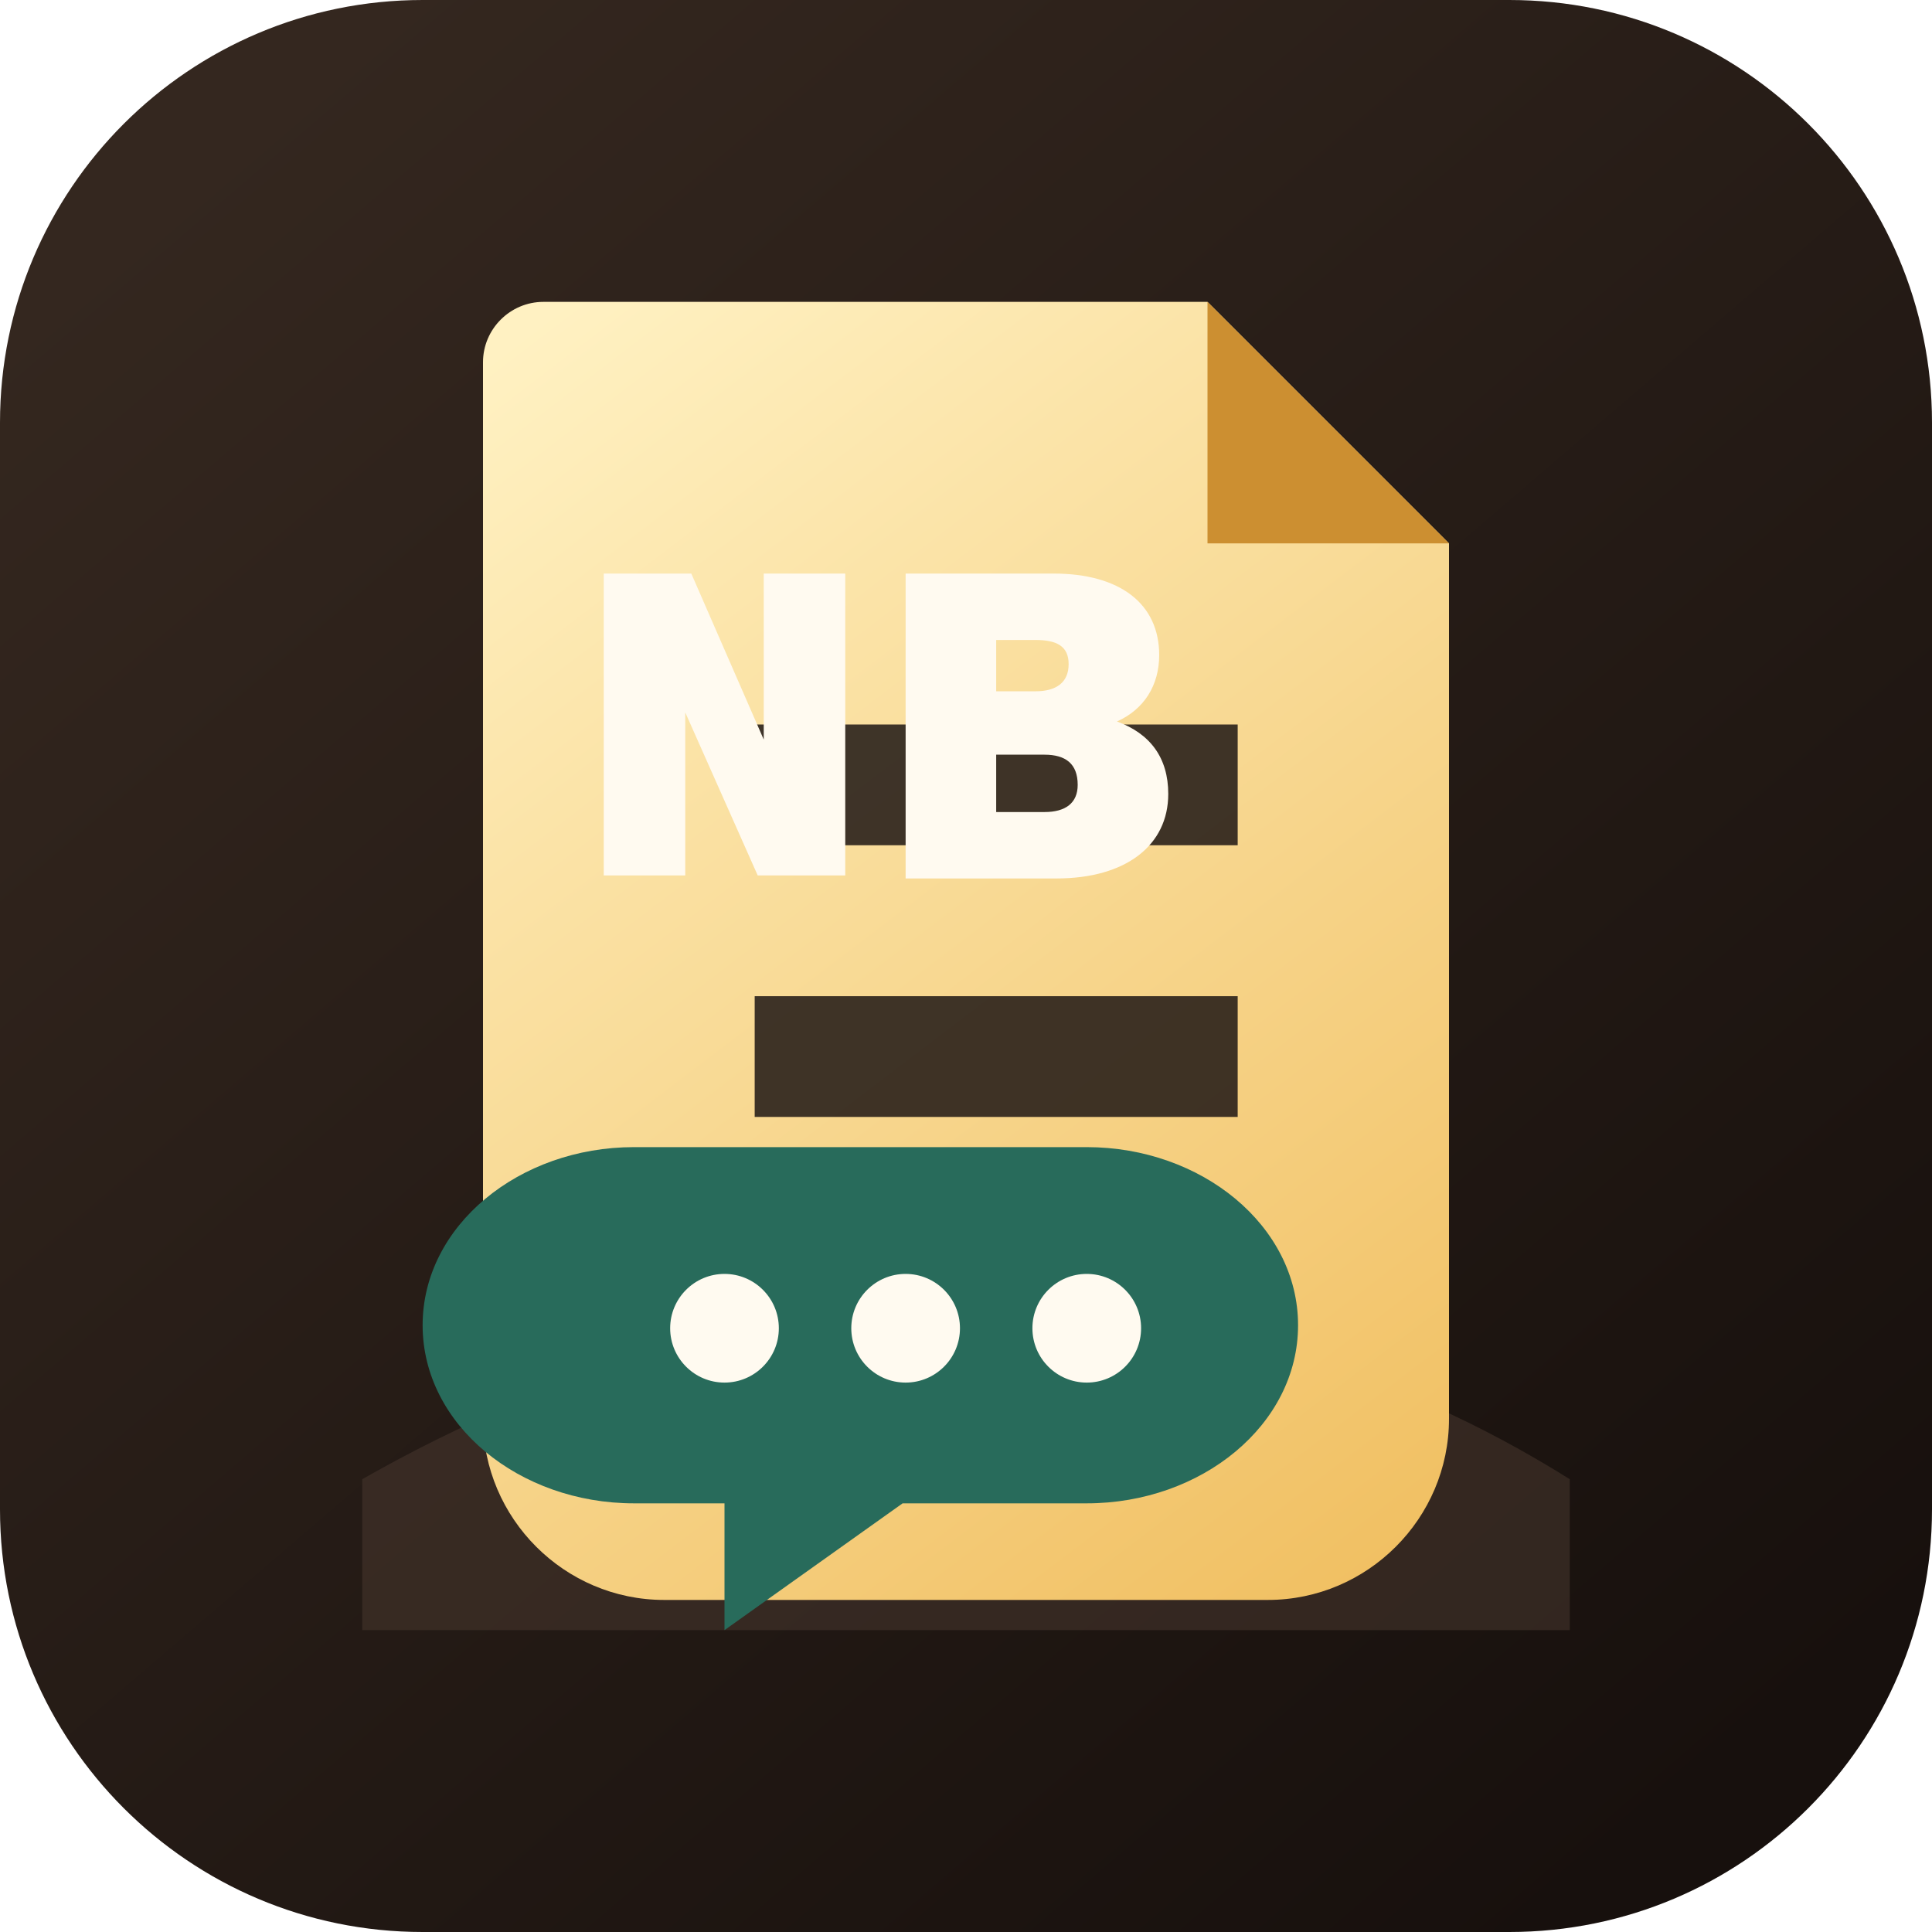
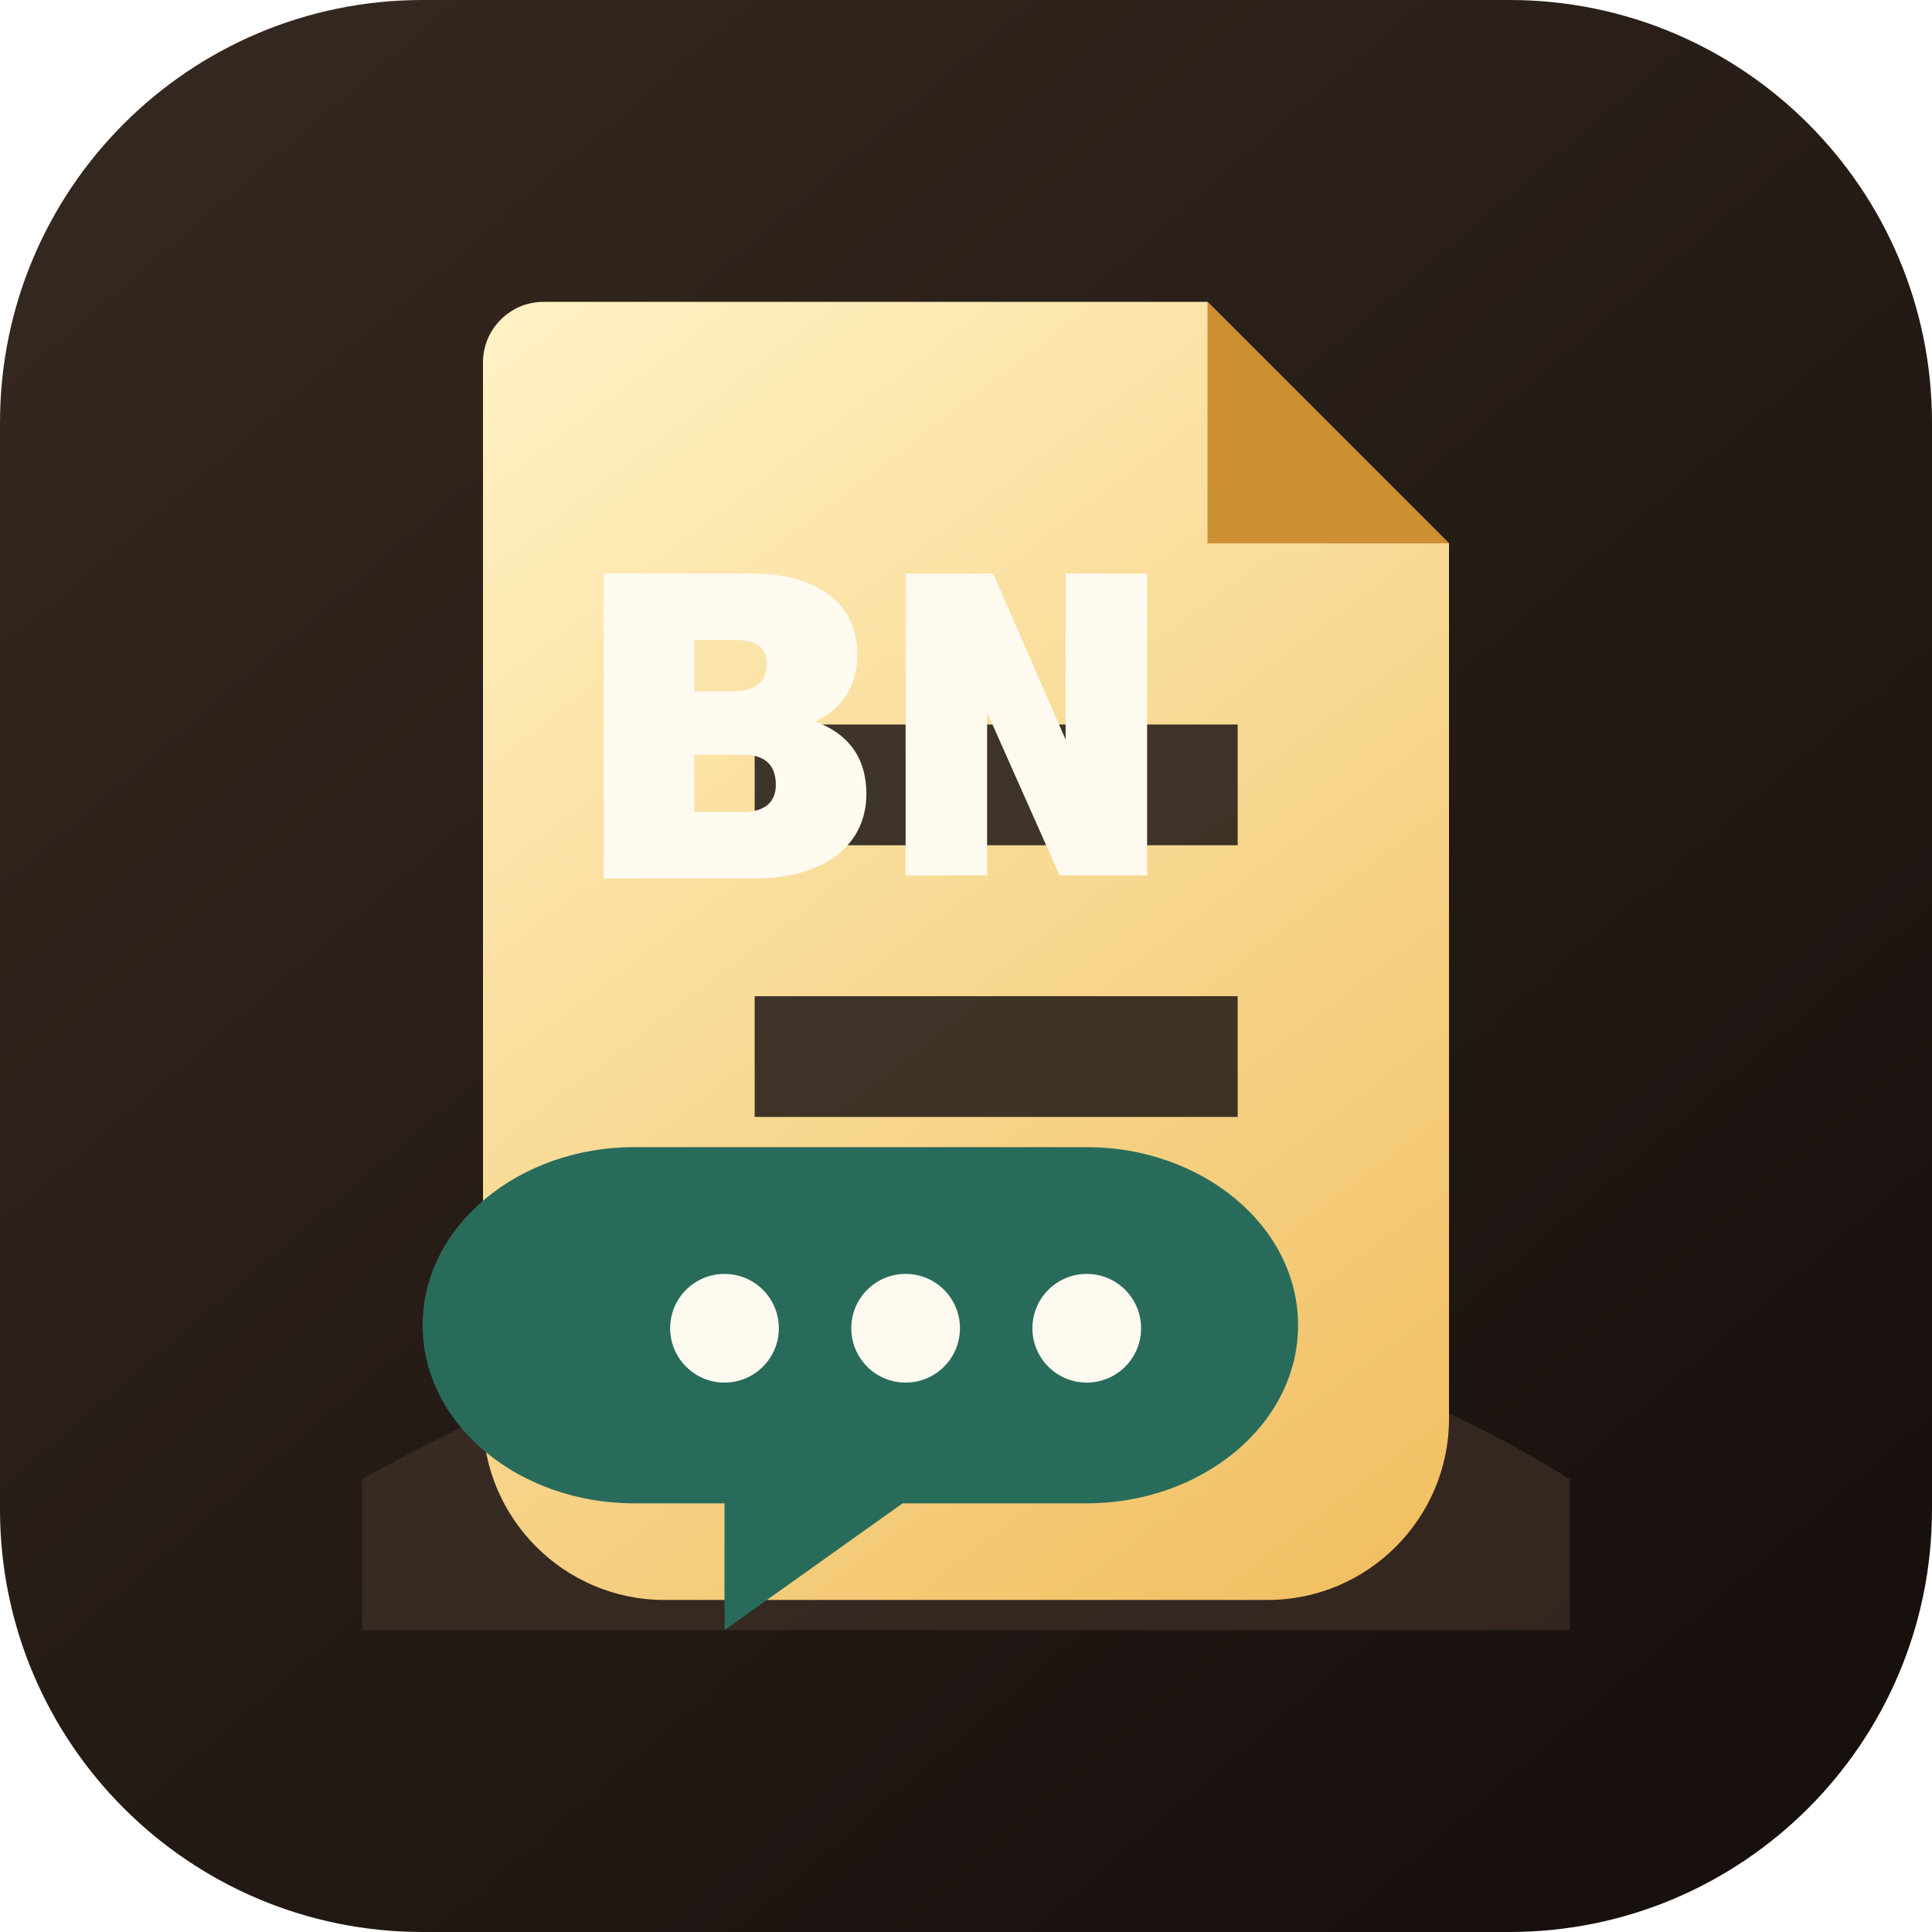
<svg xmlns="http://www.w3.org/2000/svg" viewBox="0 0 64 64" role="img" aria-labelledby="title desc">
  <defs>
    <linearGradient id="paper" x1="16" x2="48" y1="12" y2="54" gradientUnits="userSpaceOnUse">
      <stop offset="0" stop-color="#fff1c2" />
      <stop offset="1" stop-color="#f0bd5d" />
    </linearGradient>
    <linearGradient id="seal" x1="8" x2="56" y1="4" y2="60" gradientUnits="userSpaceOnUse">
      <stop offset="0" stop-color="#34271f" />
      <stop offset="1" stop-color="#17100d" />
    </linearGradient>
  </defs>
  <rect width="64" height="64" fill="url(#seal)" rx="14" />
  <path fill="#47372e" d="M12 49c6.5-3.7 13.2-5.6 20.2-5.6 7.3 0 13.9 1.9 19.8 5.6v5H12z" opacity=".55" />
  <path fill="url(#paper)" d="M18 10h22l8 8v29c0 3.3-2.7 6-6 6H22c-3.3 0-6-2.7-6-6V12c0-1.1.9-2 2-2z" />
  <path fill="#cc8f31" d="M40 10v8h8z" />
  <path fill="#211815" d="M25 24h16v4H25zm0 9h16v4H25z" opacity=".86" />
  <path fill="#286b5b" d="M21 38h15c3.8 0 7 2.6 7 5.9s-3.2 5.9-7 5.9h-6.1L24 54v-4.2h-3c-3.8 0-7-2.6-7-5.9S17.2 38 21 38z" />
  <circle cx="24" cy="44" r="1.8" fill="#fffaf0" />
  <circle cx="30" cy="44" r="1.8" fill="#fffaf0" />
  <circle cx="36" cy="44" r="1.8" fill="#fffaf0" />
-   <path fill="#fffaf0" d="M20 19h2.9l2.4 5.5V19H28v10h-2.9l-2.4-5.4V29H20zm10 0h4.9c2.2 0 3.5 1 3.5 2.7 0 1-.5 1.8-1.4 2.2 1.1.4 1.7 1.2 1.7 2.4 0 1.7-1.4 2.8-3.7 2.8h-5zm3 2.2v1.7h1.3c.7 0 1.1-.3 1.1-.9s-.4-.8-1.1-.8zm0 3.8v1.9h1.6c.7 0 1.1-.3 1.1-.9 0-.7-.4-1-1.1-1z" />
+   <path fill="#fffaf0" d="M20 19h4.9c2.2 0 3.5 1 3.5 2.7 0 1-.5 1.8-1.4 2.2 1.1.4 1.7 1.2 1.7 2.4 0 1.7-1.4 2.8-3.7 2.8h-5zm3 2.2v1.7h1.3c.7 0 1.1-.3 1.1-.9s-.4-.8-1.1-.8zm0 3.8v1.9h1.6c.7 0 1.1-.3 1.1-.9 0-.7-.4-1-1.1-1zm7-6h2.9l2.4 5.5V19H38v10h-2.9l-2.4-5.4V29H30z" />
  <path fill="#f6efe3" d="M12 13.5h40" opacity=".18" />
</svg>
